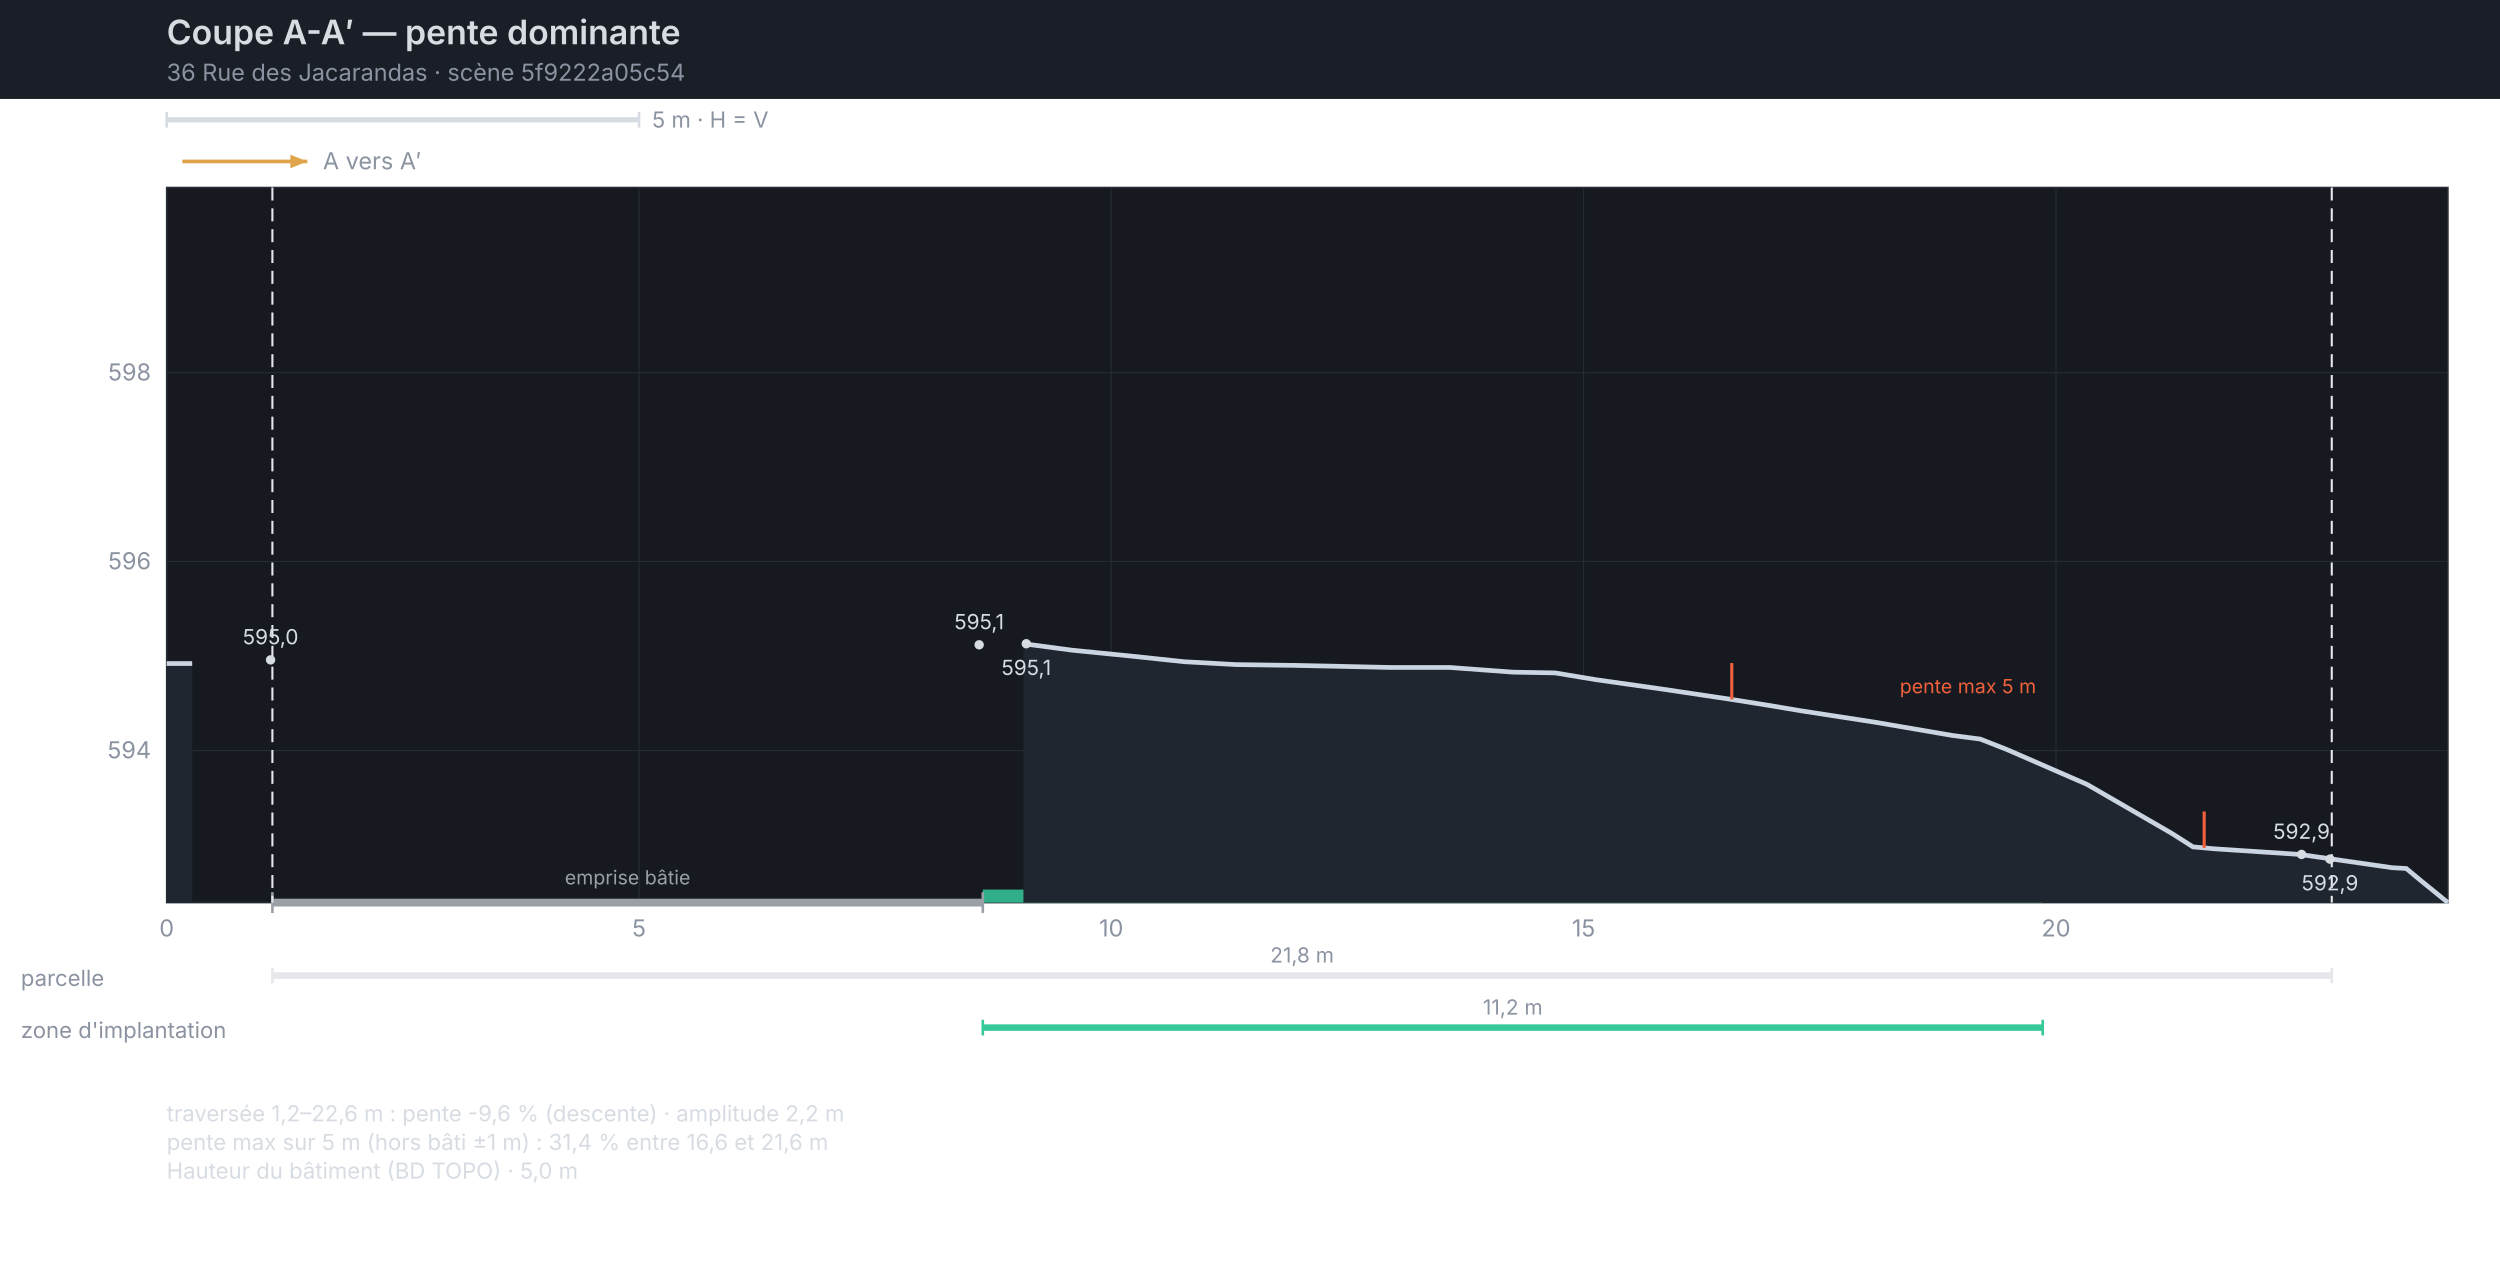
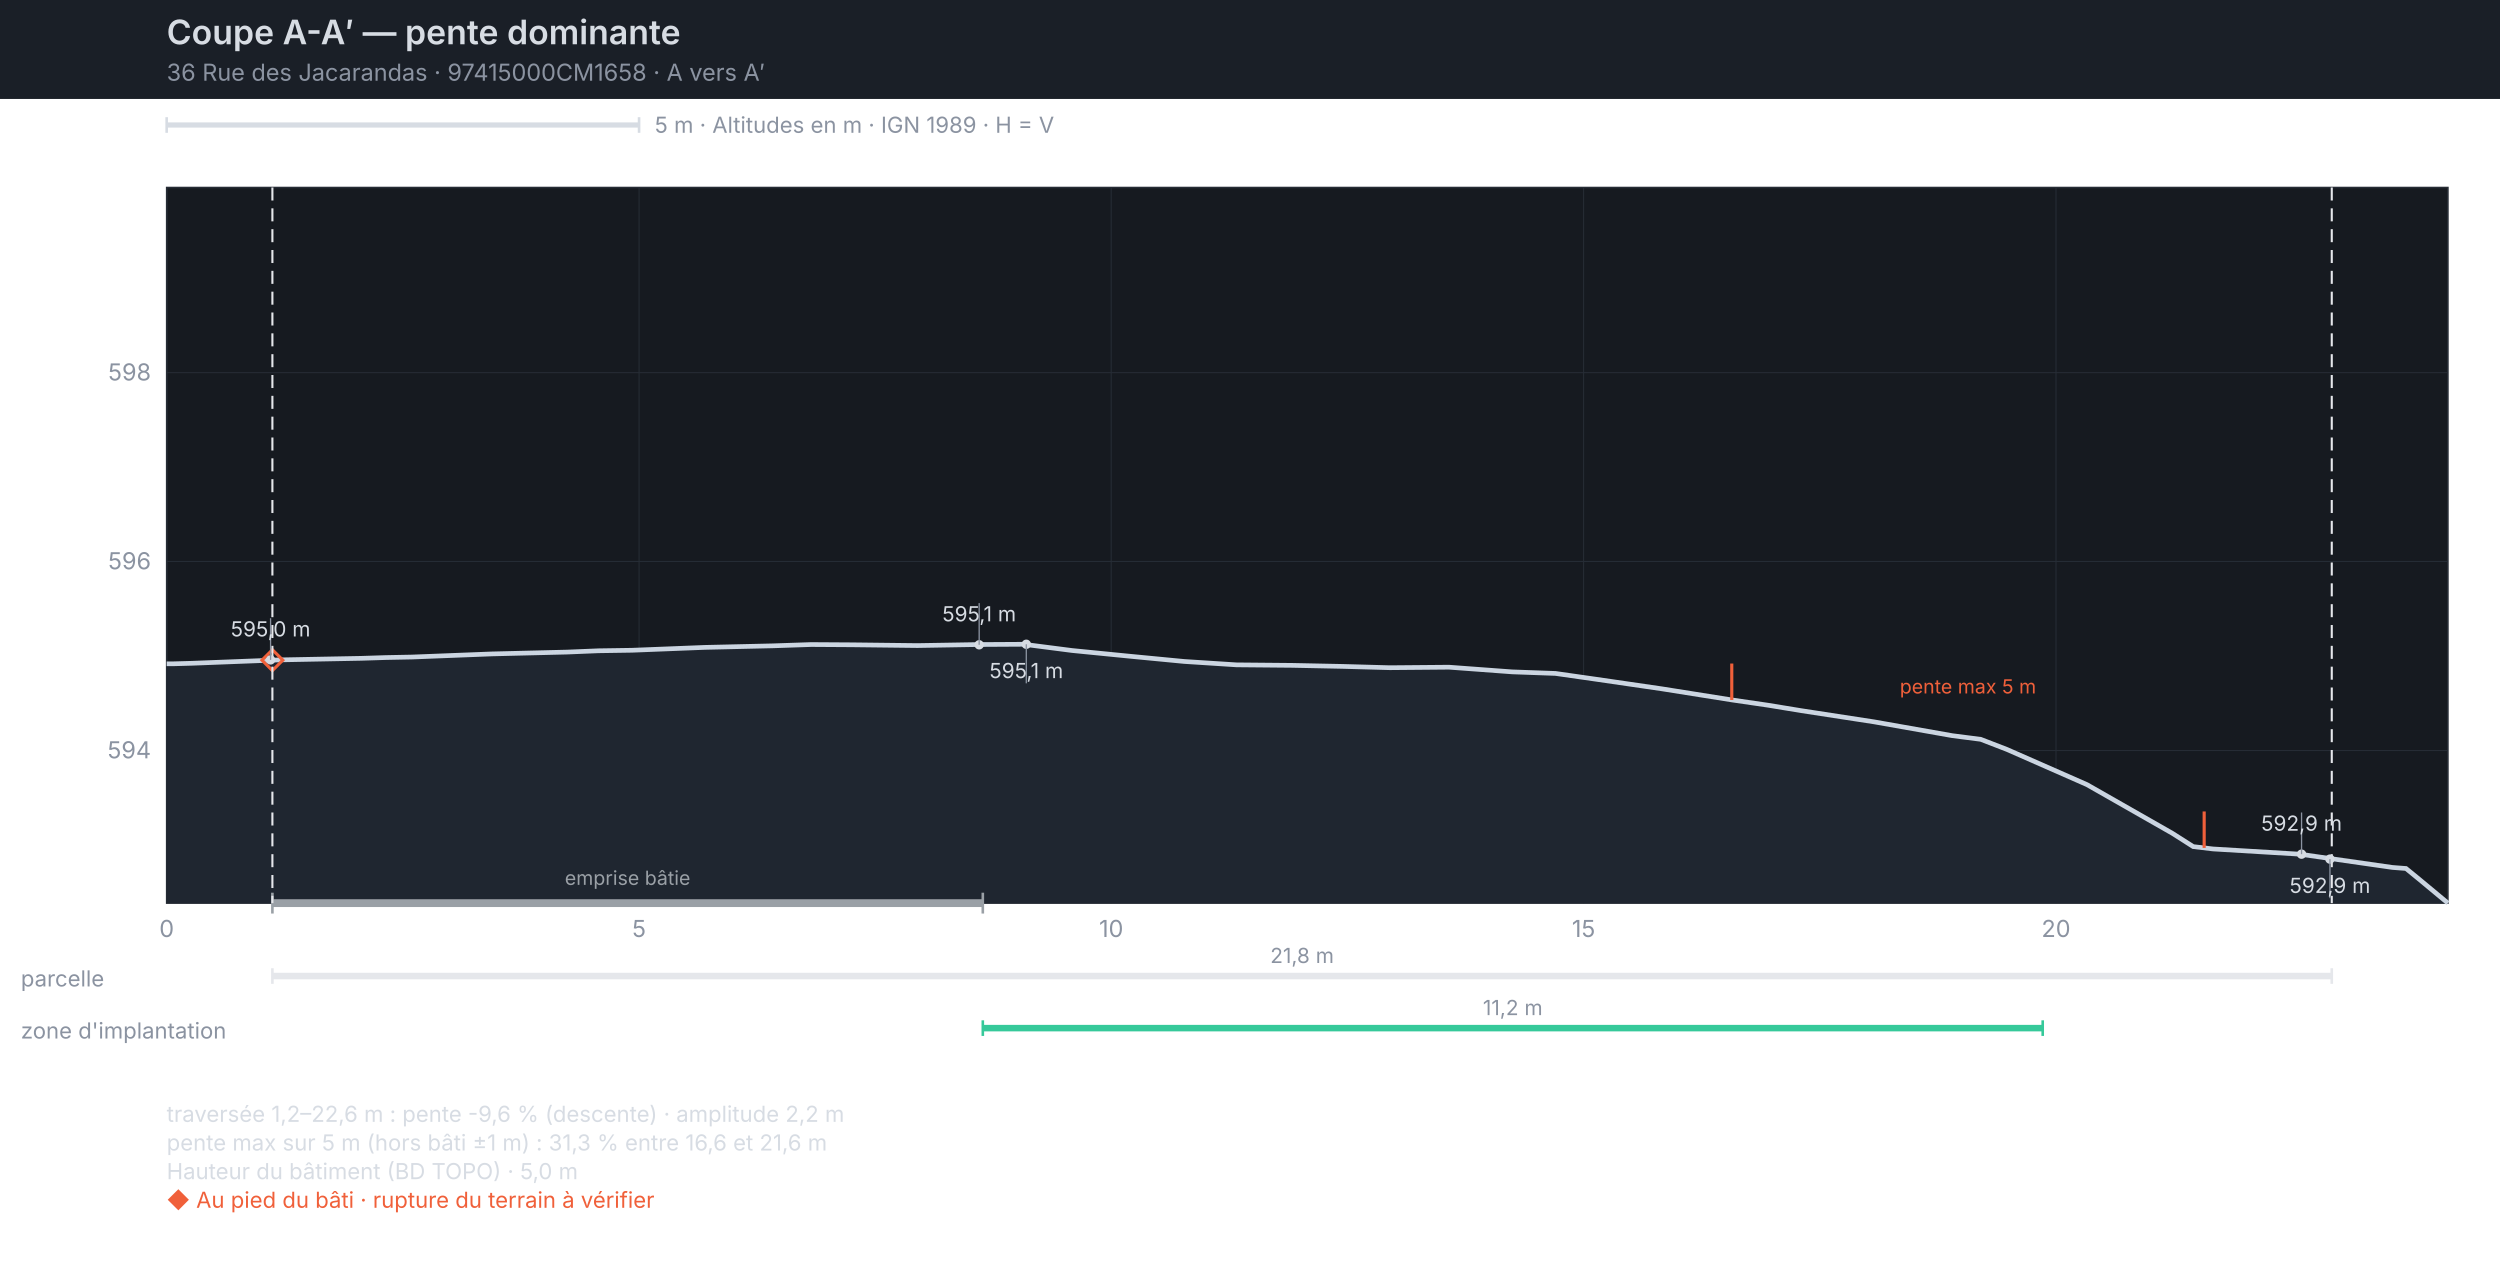
- <svg xmlns="http://www.w3.org/2000/svg" viewBox="0 0 960 488" width="960" height="488" role="img" aria-label="Coupe A-A′ — pente dominante" font-family="Inter, Helvetica, Arial, sans-serif" style="background:#0f1115">
+ <svg xmlns="http://www.w3.org/2000/svg" viewBox="0 0 960 488" width="960" height="488" role="img" aria-label="Coupe A-A′ — pente dominante" font-family="Inter, Helvetica, Arial, sans-serif" data-plot-x0="64.0" data-plot-x1="940.0" style="background:#0f1115">
  <rect x="0" y="0" width="960" height="38" fill="#1a1f27" />
  <text x="64" y="17" font-size="13" font-weight="600" fill="#d7dce3">Coupe A-A′ — pente dominante</text>
-   <text x="64" y="31" font-size="9" fill="#8b93a1">36 Rue des Jacarandas · scène 5f9222a05c54</text>
-   <rect x="64.0" y="72" width="876.0" height="274.6" fill="#161a20" stroke="#262c35" stroke-width="0.6" />
-   <line x1="64.0" y1="72" x2="64.0" y2="346.6" stroke="#262c35" stroke-width="0.4" />
-   <text x="64.0" y="359.6" text-anchor="middle" font-size="9" fill="#8b93a1">0</text>
-   <line x1="245.4" y1="72" x2="245.4" y2="346.6" stroke="#262c35" stroke-width="0.4" />
-   <text x="245.4" y="359.6" text-anchor="middle" font-size="9" fill="#8b93a1">5</text>
-   <line x1="426.7" y1="72" x2="426.7" y2="346.6" stroke="#262c35" stroke-width="0.4" />
-   <text x="426.7" y="359.6" text-anchor="middle" font-size="9" fill="#8b93a1">10</text>
-   <line x1="608.1" y1="72" x2="608.1" y2="346.6" stroke="#262c35" stroke-width="0.4" />
-   <text x="608.1" y="359.6" text-anchor="middle" font-size="9" fill="#8b93a1">15</text>
-   <line x1="789.5" y1="72" x2="789.5" y2="346.6" stroke="#262c35" stroke-width="0.4" />
-   <text x="789.5" y="359.6" text-anchor="middle" font-size="9" fill="#8b93a1">20</text>
+   <text x="64" y="31" font-size="9" fill="#8b93a1">36 Rue des Jacarandas · 97415000CM1658 · A vers A′</text>
+   <rect x="64.0" y="72" width="876.0" height="274.8" fill="#161a20" stroke="#262c35" stroke-width="0.6" />
+   <line x1="64.0" y1="72" x2="64.0" y2="346.8" stroke="#262c35" stroke-width="0.4" />
+   <text x="64.0" y="359.8" text-anchor="middle" font-size="9" fill="#8b93a1">0</text>
+   <line x1="245.4" y1="72" x2="245.4" y2="346.8" stroke="#262c35" stroke-width="0.4" />
+   <text x="245.4" y="359.8" text-anchor="middle" font-size="9" fill="#8b93a1">5</text>
+   <line x1="426.7" y1="72" x2="426.7" y2="346.8" stroke="#262c35" stroke-width="0.4" />
+   <text x="426.7" y="359.8" text-anchor="middle" font-size="9" fill="#8b93a1">10</text>
+   <line x1="608.1" y1="72" x2="608.1" y2="346.8" stroke="#262c35" stroke-width="0.4" />
+   <text x="608.1" y="359.8" text-anchor="middle" font-size="9" fill="#8b93a1">15</text>
+   <line x1="789.5" y1="72" x2="789.5" y2="346.8" stroke="#262c35" stroke-width="0.4" />
+   <text x="789.5" y="359.8" text-anchor="middle" font-size="9" fill="#8b93a1">20</text>
  <line x1="64.0" y1="288.2" x2="940.0" y2="288.2" stroke="#262c35" stroke-width="0.4" />
  <text x="58.0" y="291.2" text-anchor="end" font-size="9" fill="#8b93a1">594</text>
  <line x1="64.0" y1="215.6" x2="940.0" y2="215.6" stroke="#262c35" stroke-width="0.4" />
  <text x="58.0" y="218.6" text-anchor="end" font-size="9" fill="#8b93a1">596</text>
  <line x1="64.0" y1="143.1" x2="940.0" y2="143.1" stroke="#262c35" stroke-width="0.4" />
  <text x="58.0" y="146.1" text-anchor="end" font-size="9" fill="#8b93a1">598</text>
-   <rect x="377.4" y="341.6" width="407.0" height="5" fill="#36c99a" fill-opacity="0.85" />
-   <polygon points="64.0,254.8 66.5,254.8 73.8,254.8 73.8,346.6 64.0,346.6" fill="#1f2630" stroke="none" />
-   <polyline points="64.0,254.8 66.5,254.8 73.8,254.8" fill="none" stroke="#cbd5e1" stroke-width="1.8" />
-   <polygon points="393.0,247.2 411.9,249.7 434.0,251.9 454.7,254.1 474.6,255.2 496.4,255.5 515.6,255.9 533.7,256.3 556.6,256.3 580.9,258.1 597.2,258.4 612.8,261.0 638.2,264.6 665.0,268.6 678.8,270.8 691.9,273.0 719.8,277.3 749.6,282.4 760.4,283.8 770.6,287.8 801.4,301.2 834.1,320.1 842.1,325.2 849.7,325.9 883.1,328.1 918.6,333.2 924.0,333.5 928.8,337.5 940.0,346.6 940.0,346.6 393.0,346.6" fill="#1f2630" stroke="none" />
-   <polyline points="393.0,247.2 411.9,249.7 434.0,251.9 454.7,254.1 474.6,255.2 496.4,255.5 515.6,255.9 533.7,256.3 556.6,256.3 580.9,258.1 597.2,258.4 612.8,261.0 638.2,264.6 665.0,268.6 678.8,270.8 691.9,273.0 719.8,277.3 749.6,282.4 760.4,283.8 770.6,287.8 801.4,301.2 834.1,320.1 842.1,325.2 849.7,325.9 883.1,328.1 918.6,333.2 924.0,333.5 928.8,337.5 940.0,346.6" fill="none" stroke="#cbd5e1" stroke-width="1.8" />
-   <line x1="104.6" y1="346.6" x2="377.4" y2="346.6" stroke="#9aa0a6" stroke-width="3" />
-   <line x1="104.6" y1="342.6" x2="104.6" y2="350.6" stroke="#9aa0a6" stroke-width="1" />
-   <line x1="377.4" y1="342.6" x2="377.4" y2="350.6" stroke="#9aa0a6" stroke-width="1" />
-   <text x="241.0" y="339.6" text-anchor="middle" font-size="7.5" fill="#9aa0a6">emprise bâtie</text>
-   <line x1="104.6" y1="72" x2="104.6" y2="346.6" stroke="#e5e7eb" stroke-width="0.8" stroke-dasharray="5 3" />
-   <line x1="895.4" y1="72" x2="895.4" y2="346.6" stroke="#e5e7eb" stroke-width="0.8" stroke-dasharray="5 3" />
-   <line x1="665.0" y1="268.6" x2="665.0" y2="254.6" stroke="#f0603a" stroke-width="1.2" />
+   <polygon points="64.0,254.9 66.5,254.9 73.7,254.7 107.3,253.4 138.7,252.8 148.1,252.5 158.2,252.3 189.0,251.1 217.7,250.4 229.8,249.9 242.7,249.7 270.6,248.6 296.7,248.0 311.5,247.5 327.2,247.6 352.3,247.9 375.7,247.5 393.1,247.4 411.7,249.8 433.9,252.0 454.7,254.0 474.8,255.3 496.2,255.5 515.6,255.9 533.7,256.4 556.4,256.2 580.7,258.0 597.3,258.6 612.7,260.8 638.1,264.5 665.2,268.8 678.9,270.8 691.7,272.9 719.7,277.2 749.7,282.5 760.6,283.9 770.7,287.8 801.4,301.3 834.2,320.0 842.2,325.1 849.8,326.0 883.1,328.0 918.7,333.1 923.9,333.5 928.8,337.5 940.0,346.8 940.0,346.8 64.0,346.8" fill="#1f2630" stroke="none" />
+   <polyline points="64.0,254.9 66.5,254.9 73.7,254.7 107.3,253.4 138.7,252.8 148.1,252.5 158.2,252.3 189.0,251.1 217.7,250.4 229.8,249.9 242.7,249.7 270.6,248.6 296.7,248.0 311.5,247.5 327.2,247.6 352.3,247.9 375.7,247.5 393.1,247.4 411.7,249.8 433.9,252.0 454.7,254.0 474.8,255.3 496.2,255.5 515.6,255.9 533.7,256.4 556.4,256.2 580.7,258.0 597.3,258.6 612.7,260.8 638.1,264.5 665.2,268.8 678.9,270.8 691.7,272.9 719.7,277.2 749.7,282.5 760.6,283.9 770.7,287.8 801.4,301.3 834.2,320.0 842.2,325.1 849.8,326.0 883.1,328.0 918.7,333.1 923.9,333.5 928.8,337.5 940.0,346.8" fill="none" stroke="#cbd5e1" stroke-width="1.8" />
+   <line x1="104.6" y1="346.8" x2="377.4" y2="346.8" stroke="#9aa0a6" stroke-width="3" />
+   <line x1="104.6" y1="342.8" x2="104.6" y2="350.8" stroke="#9aa0a6" stroke-width="1" />
+   <line x1="377.4" y1="342.8" x2="377.4" y2="350.8" stroke="#9aa0a6" stroke-width="1" />
+   <text x="241.0" y="339.8" text-anchor="middle" font-size="7.5" fill="#9aa0a6">emprise bâtie</text>
+   <path d="M104.6,249.5 l4,4 l-4,4 l-4,-4 z" fill="none" stroke="#f0603a" stroke-width="1.2" />
+   <line x1="104.6" y1="72" x2="104.6" y2="346.8" stroke="#e5e7eb" stroke-width="0.8" stroke-dasharray="5 3" />
+   <line x1="895.4" y1="72" x2="895.4" y2="346.8" stroke="#e5e7eb" stroke-width="0.8" stroke-dasharray="5 3" />
+   <line x1="665.0" y1="268.8" x2="665.0" y2="254.8" stroke="#f0603a" stroke-width="1.2" />
  <line x1="846.4" y1="325.6" x2="846.4" y2="311.6" stroke="#f0603a" stroke-width="1.2" />
-   <text x="755.7" y="266.2" text-anchor="middle" font-size="7.5" fill="#f0603a">pente max 5 m</text>
+   <text x="755.7" y="266.3" text-anchor="middle" font-size="7.5" fill="#f0603a">pente max 5 m</text>
  <circle cx="103.9" cy="253.4" r="1.8" fill="#d7dce3" />
-   <text x="103.9" y="247.4" text-anchor="middle" font-size="8" fill="#d7dce3">595,0</text>
+   <line x1="103.9" y1="253.4" x2="103.9" y2="237.4" stroke="#8b93a1" stroke-width="0.5" />
+   <text x="103.9" y="244.4" text-anchor="middle" font-size="8" fill="#d7dce3">595,0 m</text>
  <circle cx="376.0" cy="247.6" r="1.8" fill="#d7dce3" />
-   <text x="376.0" y="241.6" text-anchor="middle" font-size="8" fill="#d7dce3">595,1</text>
-   <circle cx="394.1" cy="247.2" r="1.8" fill="#d7dce3" />
-   <text x="394.1" y="259.2" text-anchor="middle" font-size="8" fill="#d7dce3">595,1</text>
-   <circle cx="883.8" cy="328.1" r="1.8" fill="#d7dce3" />
-   <text x="883.8" y="322.1" text-anchor="middle" font-size="8" fill="#d7dce3">592,9</text>
+   <line x1="376.0" y1="247.6" x2="376.0" y2="231.6" stroke="#8b93a1" stroke-width="0.5" />
+   <text x="376.0" y="238.6" text-anchor="middle" font-size="8" fill="#d7dce3">595,1 m</text>
+   <circle cx="394.1" cy="247.4" r="1.8" fill="#d7dce3" />
+   <line x1="394.1" y1="247.4" x2="394.1" y2="262.4" stroke="#8b93a1" stroke-width="0.5" />
+   <text x="394.1" y="260.4" text-anchor="middle" font-size="8" fill="#d7dce3">595,1 m</text>
+   <circle cx="883.8" cy="328.0" r="1.8" fill="#d7dce3" />
+   <line x1="883.8" y1="328.0" x2="883.8" y2="312.0" stroke="#8b93a1" stroke-width="0.5" />
+   <text x="883.8" y="319.0" text-anchor="middle" font-size="8" fill="#d7dce3">592,9 m</text>
  <circle cx="894.7" cy="329.9" r="1.8" fill="#d7dce3" />
-   <text x="894.7" y="341.9" text-anchor="middle" font-size="8" fill="#d7dce3">592,9</text>
-   <line x1="70.0" y1="62.0" x2="118.0" y2="62.0" stroke="#e0a44a" stroke-width="1.4" />
-   <polygon points="118.0,62.0 111.5,64.6 111.5,59.4" fill="#e0a44a" />
-   <text x="124.0" y="65.0" font-size="9" fill="#8b93a1">A vers A′</text>
-   <line x1="64.0" y1="46.0" x2="245.4" y2="46.0" stroke="#d7dce3" stroke-width="2" />
-   <line x1="64.0" y1="43.0" x2="64.0" y2="49.0" stroke="#d7dce3" stroke-width="1" />
-   <line x1="245.4" y1="43.0" x2="245.4" y2="49.0" stroke="#d7dce3" stroke-width="1" />
-   <text x="250.4" y="49.0" font-size="8.5" fill="#8b93a1">5 m · H = V</text>
-   <text x="8" y="378.6" font-size="8.5" fill="#8b93a1">parcelle</text>
-   <line x1="104.6" y1="374.6" x2="895.4" y2="374.6" stroke="#e5e7eb" stroke-width="2.5" />
-   <line x1="104.6" y1="371.6" x2="104.6" y2="377.6" stroke="#e5e7eb" stroke-width="1" />
-   <line x1="895.4" y1="371.6" x2="895.4" y2="377.6" stroke="#e5e7eb" stroke-width="1" />
-   <text x="500.0" y="369.6" text-anchor="middle" font-size="8" fill="#8b93a1">21,8 m</text>
-   <text x="8" y="398.6" font-size="8.5" fill="#8b93a1">zone d'implantation</text>
-   <line x1="377.4" y1="394.6" x2="784.4" y2="394.6" stroke="#36c99a" stroke-width="2.5" />
-   <line x1="377.4" y1="391.6" x2="377.4" y2="397.6" stroke="#36c99a" stroke-width="1" />
-   <line x1="784.4" y1="391.6" x2="784.4" y2="397.6" stroke="#36c99a" stroke-width="1" />
-   <text x="580.9" y="389.6" text-anchor="middle" font-size="8" fill="#8b93a1">11,2 m</text>
-   <text x="64" y="430.6" font-size="8.5" fill="#d7dce3">traversée 1,2–22,6 m : pente -9,6 % (descente) · amplitude 2,2 m</text>
-   <text x="64" y="441.6" font-size="8.5" fill="#d7dce3">pente max sur 5 m (hors bâti ±1 m) : 31,4 % entre 16,6 et 21,6 m</text>
-   <text x="64" y="452.6" font-size="8.5" fill="#d7dce3">Hauteur du bâtiment (BD TOPO) · 5,0 m</text>
+   <line x1="894.7" y1="329.9" x2="894.7" y2="344.9" stroke="#8b93a1" stroke-width="0.5" />
+   <text x="894.7" y="342.9" text-anchor="middle" font-size="8" fill="#d7dce3">592,9 m</text>
+   <line x1="64.0" y1="48.0" x2="245.4" y2="48.0" stroke="#d7dce3" stroke-width="2" />
+   <line x1="64.0" y1="45.0" x2="64.0" y2="51.0" stroke="#d7dce3" stroke-width="1" />
+   <line x1="245.4" y1="45.0" x2="245.4" y2="51.0" stroke="#d7dce3" stroke-width="1" />
+   <text x="251.4" y="51.0" font-size="8.5" fill="#8b93a1">5 m · Altitudes en m · IGN 1989 · H = V</text>
+   <text x="8" y="378.8" font-size="8.5" fill="#8b93a1">parcelle</text>
+   <line x1="104.6" y1="374.8" x2="895.4" y2="374.8" stroke="#e5e7eb" stroke-width="2.5" />
+   <line x1="104.6" y1="371.8" x2="104.6" y2="377.8" stroke="#e5e7eb" stroke-width="1" />
+   <line x1="895.4" y1="371.8" x2="895.4" y2="377.8" stroke="#e5e7eb" stroke-width="1" />
+   <text x="500.0" y="369.8" text-anchor="middle" font-size="8" fill="#8b93a1">21,8 m</text>
+   <text x="8" y="398.8" font-size="8.5" fill="#8b93a1">zone d'implantation</text>
+   <line x1="377.4" y1="394.8" x2="784.4" y2="394.8" stroke="#36c99a" stroke-width="2.5" />
+   <line x1="377.4" y1="391.8" x2="377.4" y2="397.8" stroke="#36c99a" stroke-width="1" />
+   <line x1="784.4" y1="391.8" x2="784.4" y2="397.8" stroke="#36c99a" stroke-width="1" />
+   <text x="580.9" y="389.8" text-anchor="middle" font-size="8" fill="#8b93a1">11,2 m</text>
+   <text x="64" y="430.8" font-size="8.5" fill="#d7dce3">traversée 1,2–22,6 m : pente -9,6 % (descente) · amplitude 2,2 m</text>
+   <text x="64" y="441.8" font-size="8.5" fill="#d7dce3">pente max sur 5 m (hors bâti ±1 m) : 31,3 % entre 16,6 et 21,6 m</text>
+   <text x="64" y="452.8" font-size="8.5" fill="#d7dce3">Hauteur du bâtiment (BD TOPO) · 5,0 m</text>
+   <text x="64" y="463.8" font-size="8.5" fill="#f0603a">◆ Au pied du bâti · rupture du terrain à vérifier</text>
</svg>
